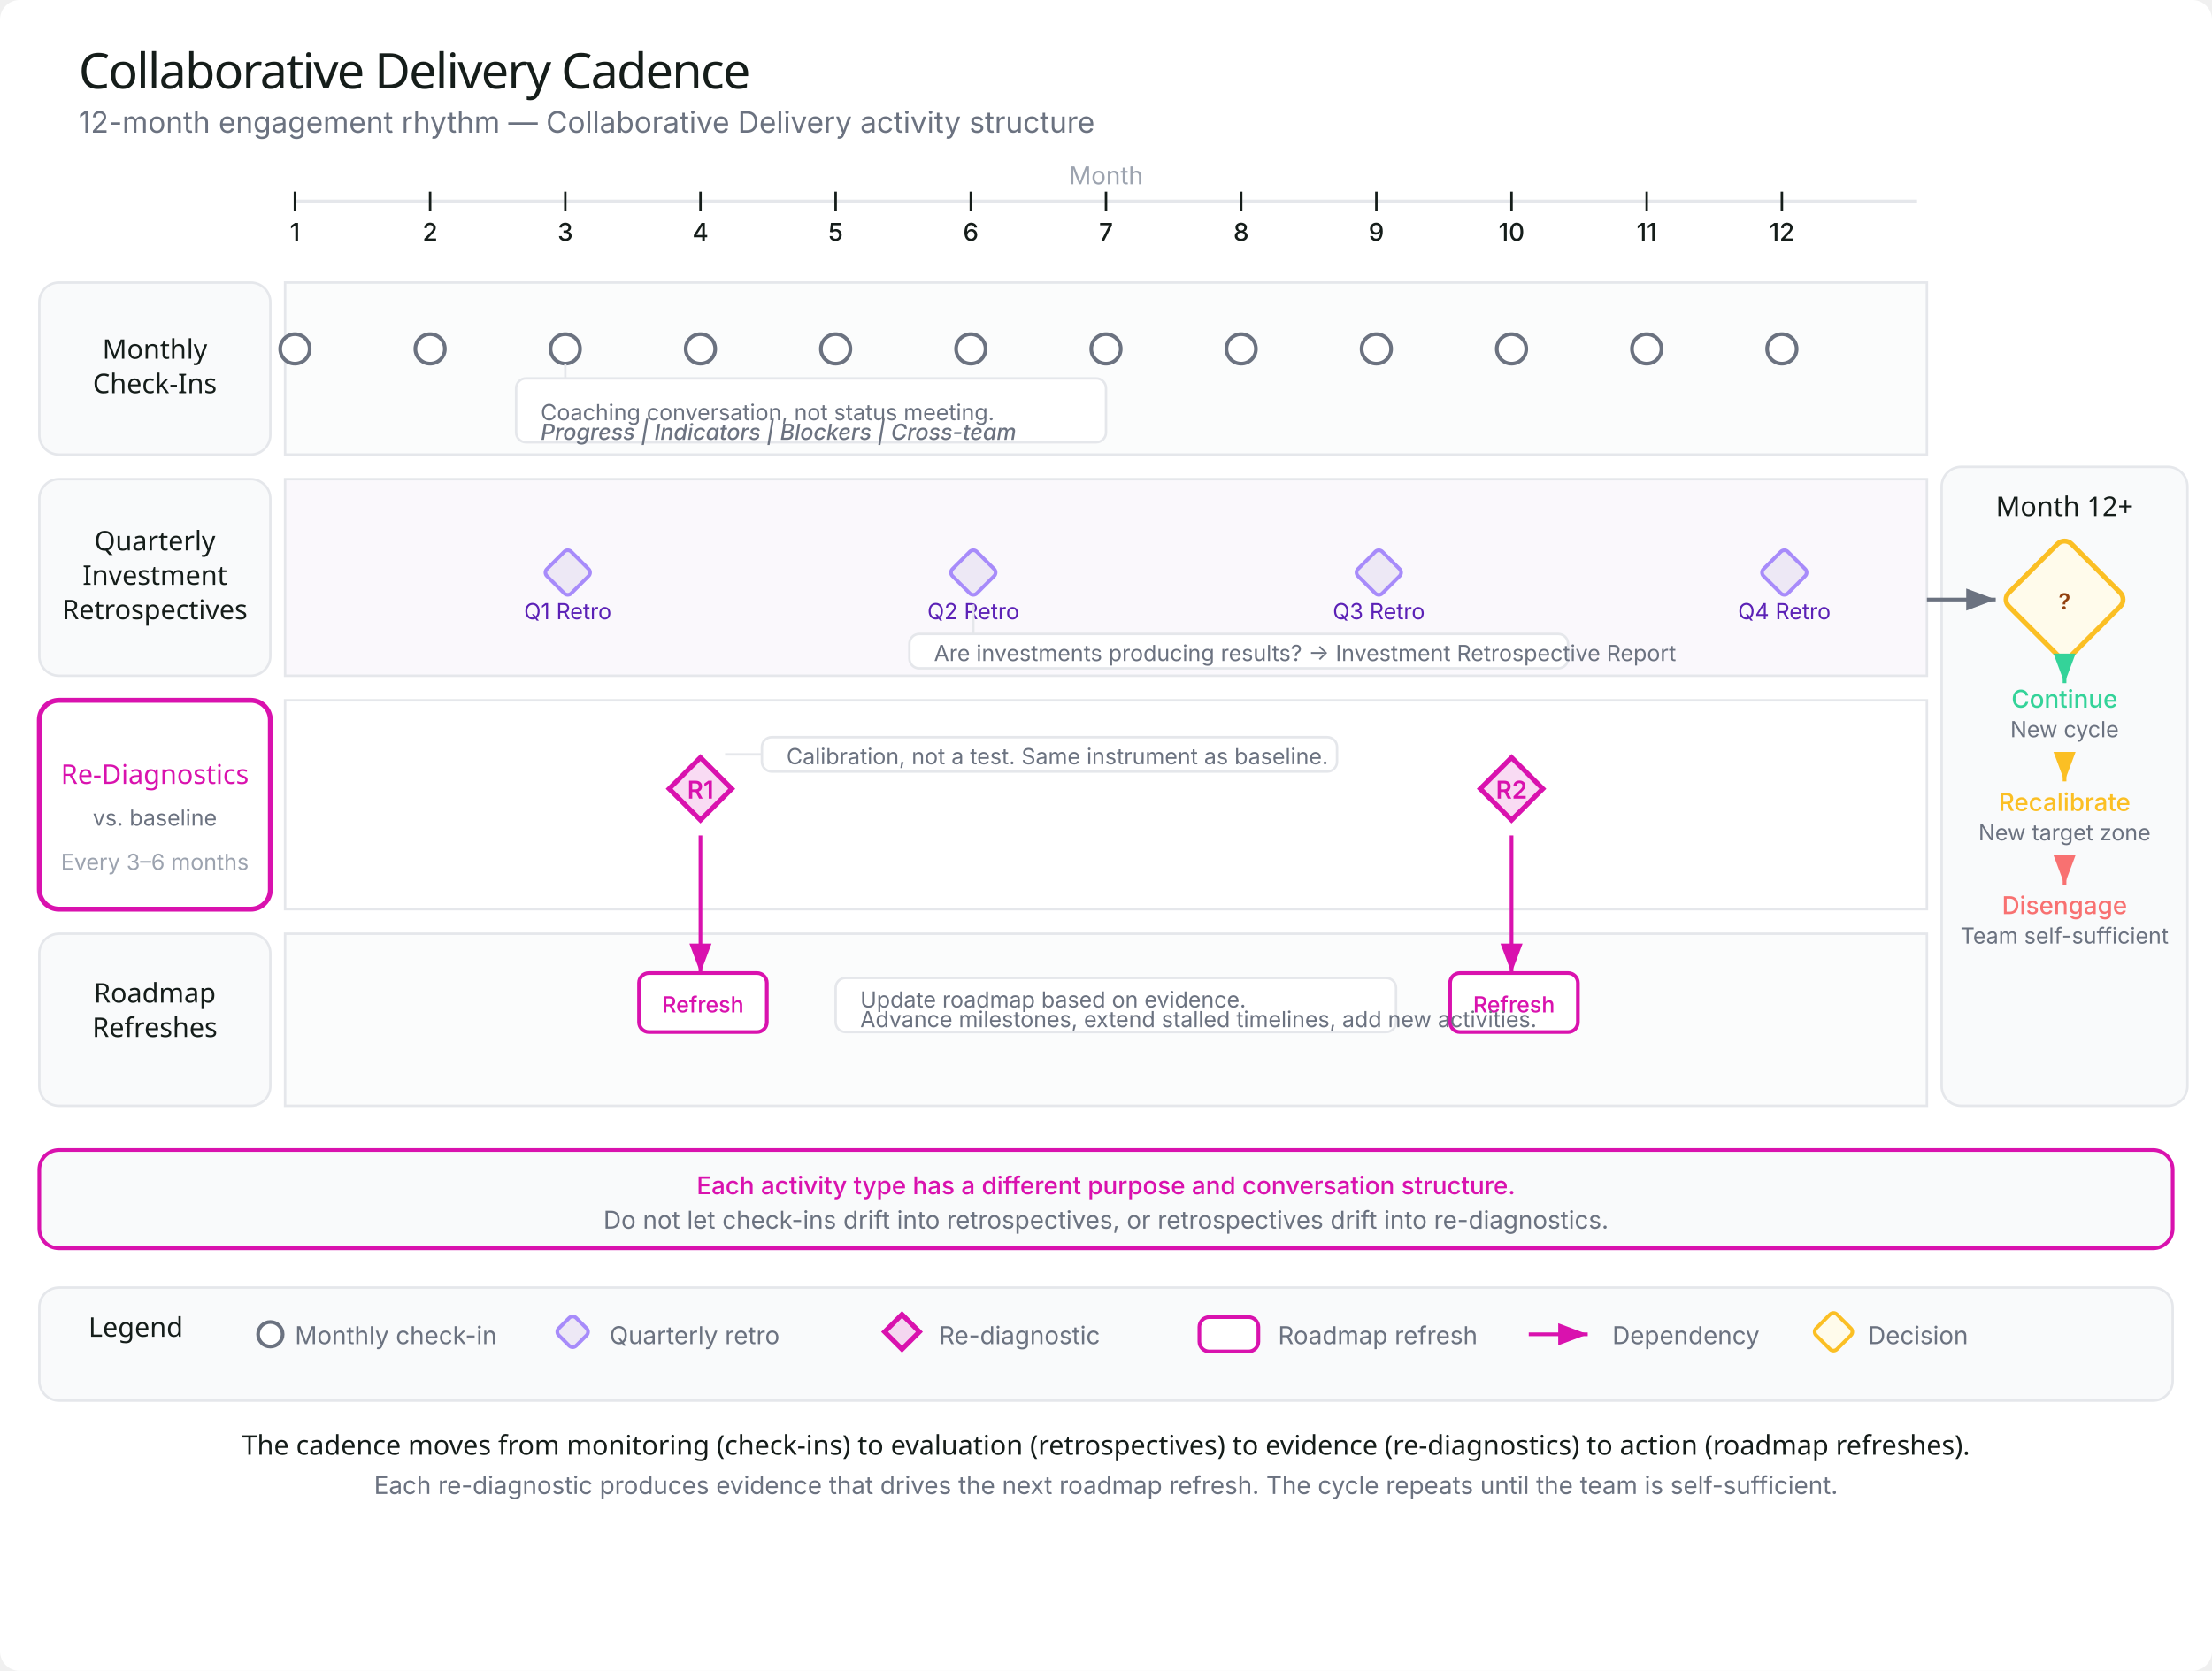
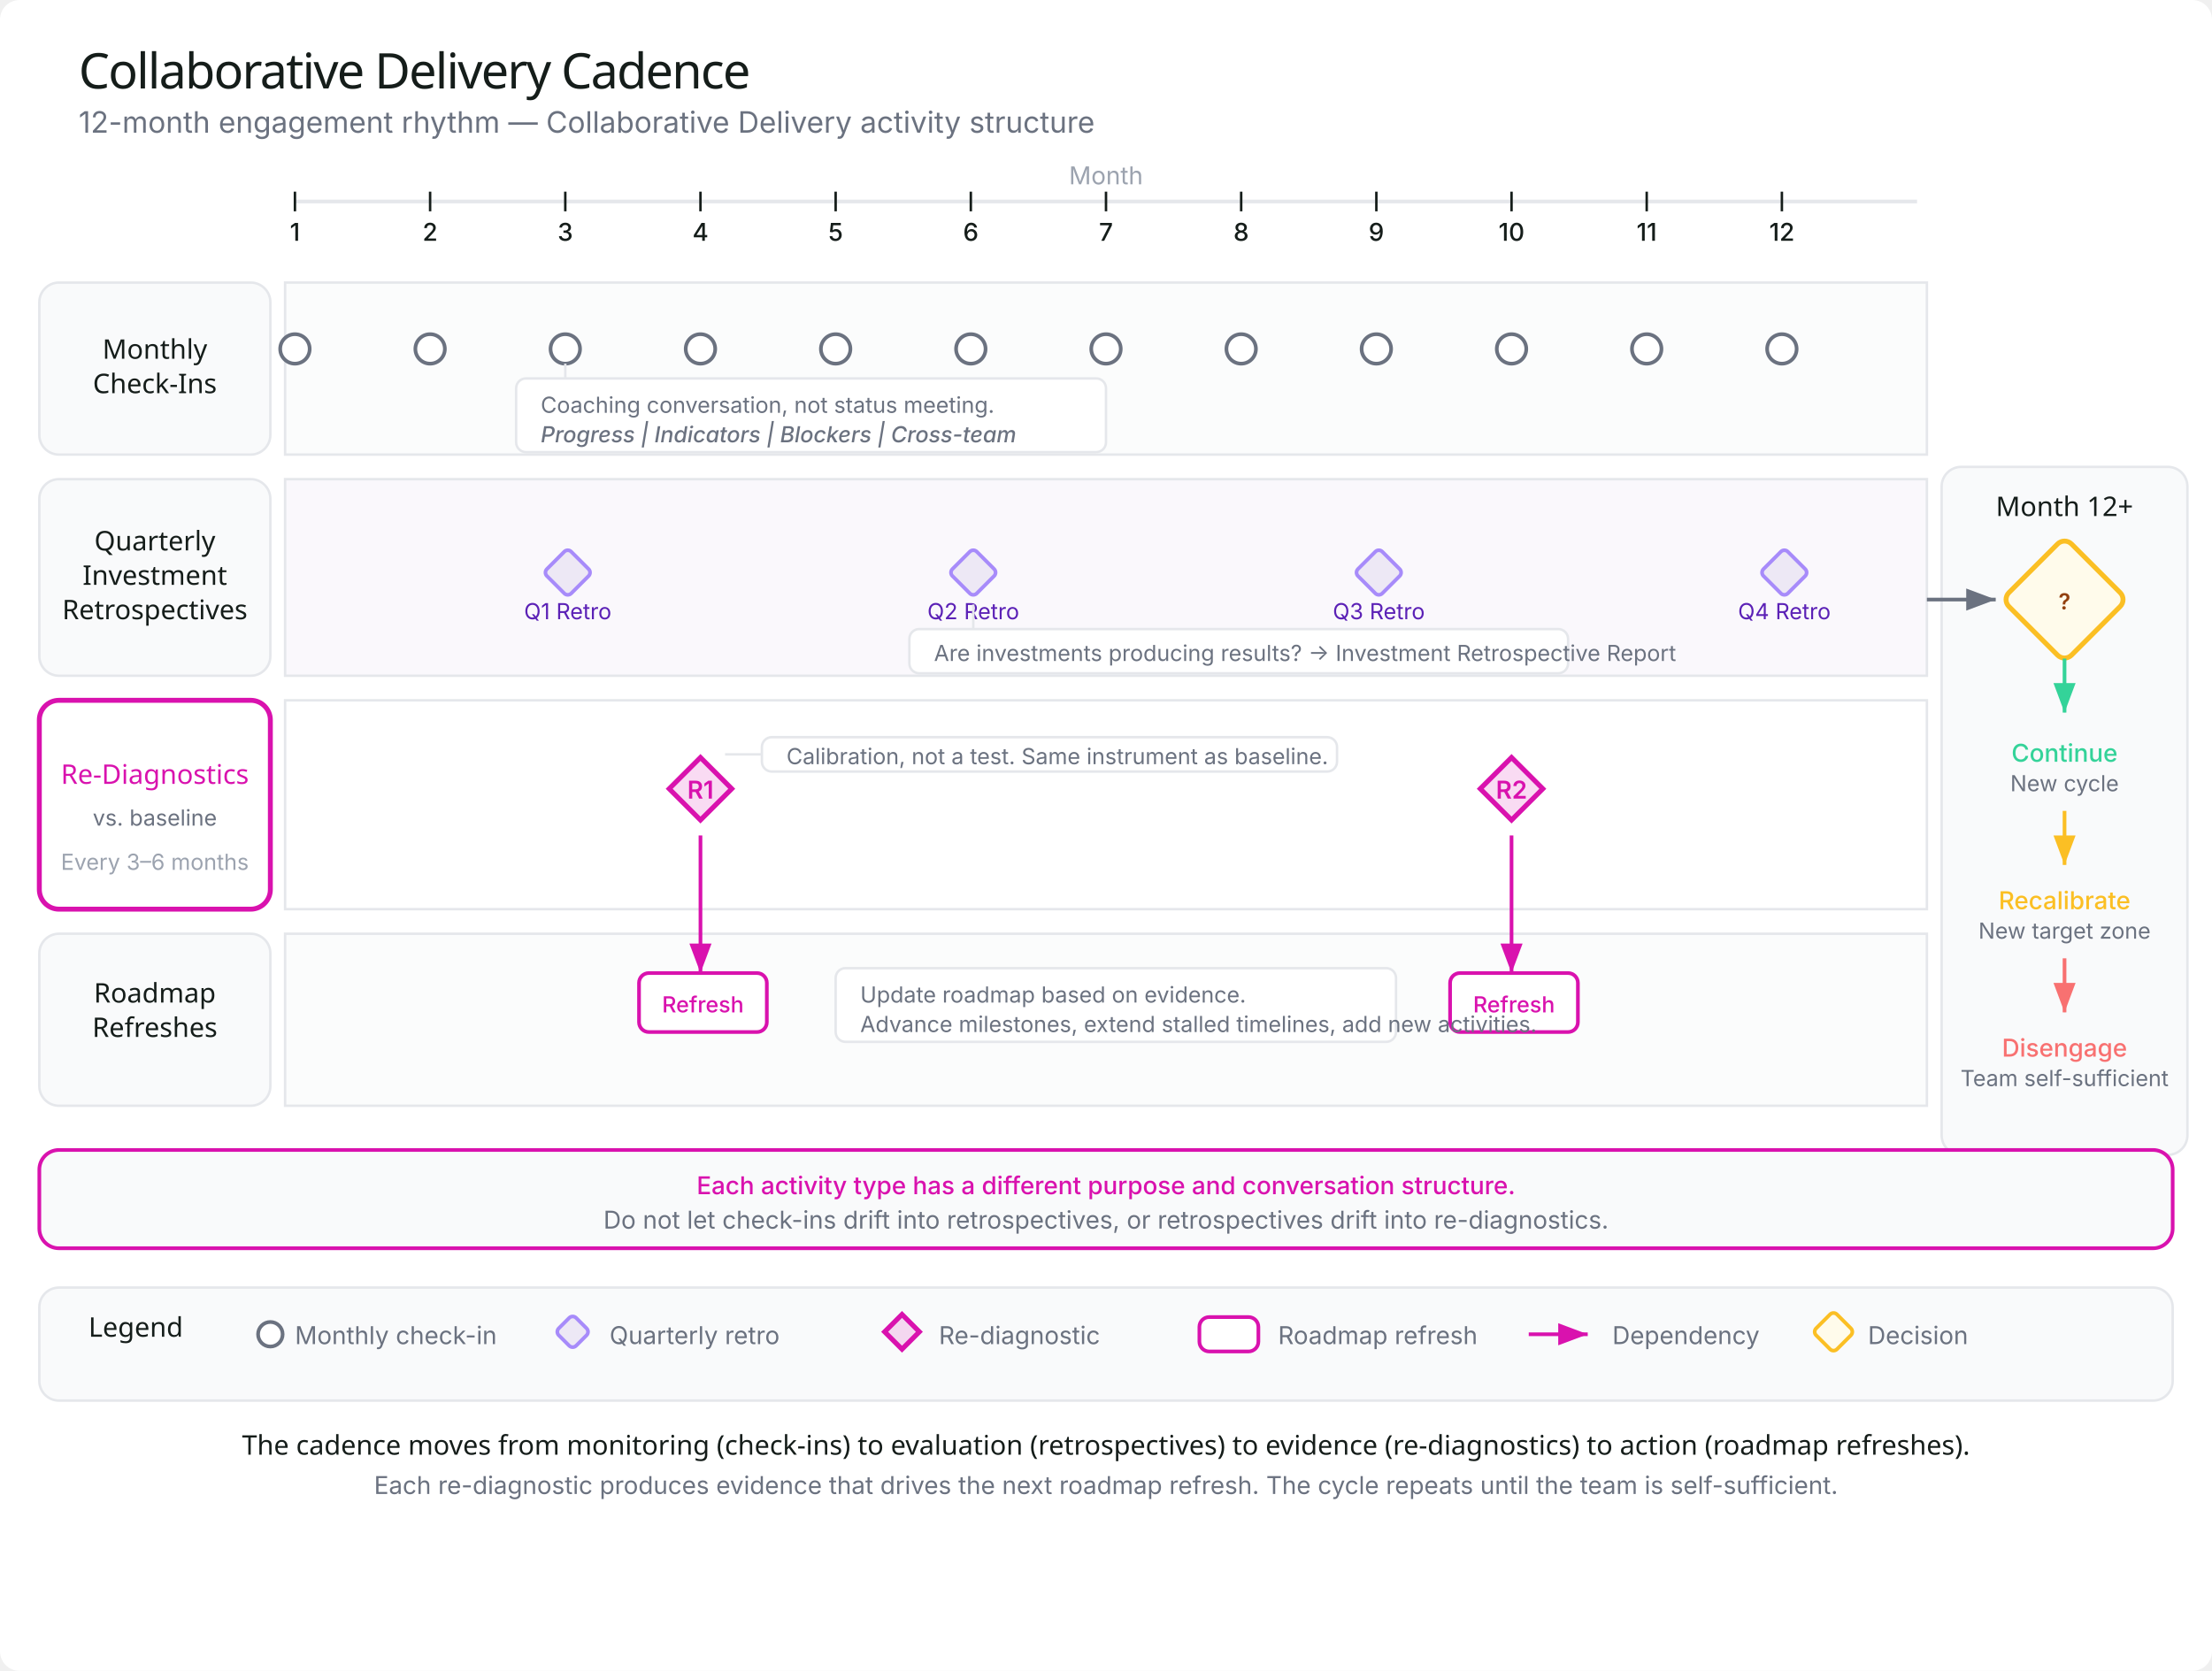
<svg xmlns="http://www.w3.org/2000/svg" viewBox="0 0 900 680" font-family="'Inter', sans-serif">
  <defs>
    <marker id="arrow" markerWidth="8" markerHeight="6" refX="8" refY="3" orient="auto">
      <polygon points="0 0, 8 3, 0 6" fill="#6B7280" />
    </marker>
    <marker id="arrow-accent" markerWidth="8" markerHeight="6" refX="8" refY="3" orient="auto">
      <polygon points="0 0, 8 3, 0 6" fill="#D912AE" />
    </marker>
    <marker id="arrow-success" markerWidth="8" markerHeight="6" refX="8" refY="3" orient="auto">
      <polygon points="0 0, 8 3, 0 6" fill="#34D399" />
    </marker>
    <marker id="arrow-warning" markerWidth="8" markerHeight="6" refX="8" refY="3" orient="auto">
      <polygon points="0 0, 8 3, 0 6" fill="#FBBF24" />
    </marker>
    <marker id="arrow-error" markerWidth="8" markerHeight="6" refX="8" refY="3" orient="auto">
      <polygon points="0 0, 8 3, 0 6" fill="#F87171" />
    </marker>
  </defs>
  <rect width="900" height="680" fill="#fff" rx="8" />
  <text x="32" y="36" font-family="'DM Sans', sans-serif" font-size="20" font-weight="400" fill="#151D1A" letter-spacing="-0.03em">Collaborative Delivery Cadence</text>
  <text x="32" y="54" font-size="12" fill="#6B7280">12-month engagement rhythm — Collaborative Delivery activity structure</text>
  <line x1="120" y1="82" x2="780" y2="82" stroke="#E5E7EB" stroke-width="1.5" />
  <line x1="120" y1="78" x2="120" y2="86" stroke="#151D1A" stroke-width="1" />
  <text x="120" y="98" text-anchor="middle" font-size="10" fill="#151D1A" font-weight="500">1</text>
  <line x1="175" y1="78" x2="175" y2="86" stroke="#151D1A" stroke-width="1" />
  <text x="175" y="98" text-anchor="middle" font-size="10" fill="#151D1A" font-weight="500">2</text>
  <line x1="230" y1="78" x2="230" y2="86" stroke="#151D1A" stroke-width="1" />
  <text x="230" y="98" text-anchor="middle" font-size="10" fill="#151D1A" font-weight="500">3</text>
  <line x1="285" y1="78" x2="285" y2="86" stroke="#151D1A" stroke-width="1" />
  <text x="285" y="98" text-anchor="middle" font-size="10" fill="#151D1A" font-weight="500">4</text>
  <line x1="340" y1="78" x2="340" y2="86" stroke="#151D1A" stroke-width="1" />
  <text x="340" y="98" text-anchor="middle" font-size="10" fill="#151D1A" font-weight="500">5</text>
  <line x1="395" y1="78" x2="395" y2="86" stroke="#151D1A" stroke-width="1" />
  <text x="395" y="98" text-anchor="middle" font-size="10" fill="#151D1A" font-weight="500">6</text>
  <line x1="450" y1="78" x2="450" y2="86" stroke="#151D1A" stroke-width="1" />
  <text x="450" y="98" text-anchor="middle" font-size="10" fill="#151D1A" font-weight="500">7</text>
  <line x1="505" y1="78" x2="505" y2="86" stroke="#151D1A" stroke-width="1" />
  <text x="505" y="98" text-anchor="middle" font-size="10" fill="#151D1A" font-weight="500">8</text>
  <line x1="560" y1="78" x2="560" y2="86" stroke="#151D1A" stroke-width="1" />
  <text x="560" y="98" text-anchor="middle" font-size="10" fill="#151D1A" font-weight="500">9</text>
  <line x1="615" y1="78" x2="615" y2="86" stroke="#151D1A" stroke-width="1" />
  <text x="615" y="98" text-anchor="middle" font-size="10" fill="#151D1A" font-weight="500">10</text>
  <line x1="670" y1="78" x2="670" y2="86" stroke="#151D1A" stroke-width="1" />
  <text x="670" y="98" text-anchor="middle" font-size="10" fill="#151D1A" font-weight="500">11</text>
  <line x1="725" y1="78" x2="725" y2="86" stroke="#151D1A" stroke-width="1" />
  <text x="725" y="98" text-anchor="middle" font-size="10" fill="#151D1A" font-weight="500">12</text>
  <text x="450" y="75" text-anchor="middle" font-size="10" fill="#9CA3AF">Month</text>
  <rect x="16" y="115" width="94" height="70" rx="8" fill="#F9FAFB" stroke="#E5E7EB" stroke-width="1" />
  <text x="63" y="146" text-anchor="middle" font-family="'DM Sans', sans-serif" font-size="11" font-weight="500" fill="#151D1A">Monthly</text>
  <text x="63" y="160" text-anchor="middle" font-family="'DM Sans', sans-serif" font-size="11" font-weight="500" fill="#151D1A">Check-Ins</text>
  <rect x="116" y="115" width="668" height="70" rx="0" fill="#F9FAFB" stroke="#E5E7EB" stroke-width="1" fill-opacity="0.5" />
  <circle cx="120" cy="142" r="6" fill="#fff" stroke="#6B7280" stroke-width="1.5" />
  <circle cx="175" cy="142" r="6" fill="#fff" stroke="#6B7280" stroke-width="1.5" />
  <circle cx="230" cy="142" r="6" fill="#fff" stroke="#6B7280" stroke-width="1.5" />
  <circle cx="285" cy="142" r="6" fill="#fff" stroke="#6B7280" stroke-width="1.5" />
  <circle cx="340" cy="142" r="6" fill="#fff" stroke="#6B7280" stroke-width="1.5" />
  <circle cx="395" cy="142" r="6" fill="#fff" stroke="#6B7280" stroke-width="1.5" />
  <circle cx="450" cy="142" r="6" fill="#fff" stroke="#6B7280" stroke-width="1.5" />
  <circle cx="505" cy="142" r="6" fill="#fff" stroke="#6B7280" stroke-width="1.5" />
  <circle cx="560" cy="142" r="6" fill="#fff" stroke="#6B7280" stroke-width="1.5" />
  <circle cx="615" cy="142" r="6" fill="#fff" stroke="#6B7280" stroke-width="1.5" />
  <circle cx="670" cy="142" r="6" fill="#fff" stroke="#6B7280" stroke-width="1.5" />
  <circle cx="725" cy="142" r="6" fill="#fff" stroke="#6B7280" stroke-width="1.5" />
-   <rect x="210" y="154" width="240" height="26" rx="4" fill="#fff" stroke="#E5E7EB" stroke-width="1" />
-   <text x="220" y="171" font-size="9" fill="#6B7280">Coaching conversation, not status meeting.</text>
-   <text x="220" y="179" font-size="9" fill="#6B7280" font-style="italic" font-weight="500">Progress | Indicators | Blockers | Cross-team</text>
+   <rect x="210" y="154" width="240" height="30" rx="4" fill="#fff" stroke="#E5E7EB" stroke-width="1" />
+   <text x="220" y="168" font-size="9" fill="#6B7280">Coaching conversation, not status meeting.</text>
+   <text x="220" y="180" font-size="9" fill="#6B7280" font-style="italic" font-weight="500">Progress | Indicators | Blockers | Cross-team</text>
  <line x1="230" y1="148" x2="230" y2="154" stroke="#E5E7EB" stroke-width="1" />
  <rect x="16" y="195" width="94" height="80" rx="8" fill="#F9FAFB" stroke="#E5E7EB" stroke-width="1" />
  <text x="63" y="224" text-anchor="middle" font-family="'DM Sans', sans-serif" font-size="11" font-weight="500" fill="#151D1A">Quarterly</text>
  <text x="63" y="238" text-anchor="middle" font-family="'DM Sans', sans-serif" font-size="11" font-weight="500" fill="#151D1A">Investment</text>
  <text x="63" y="252" text-anchor="middle" font-family="'DM Sans', sans-serif" font-size="11" font-weight="500" fill="#151D1A">Retrospectives</text>
  <rect x="116" y="195" width="668" height="80" rx="0" fill="#EDE8F5" stroke="#E5E7EB" stroke-width="1" fill-opacity="0.3" />
  <rect x="224" y="226" width="14" height="14" rx="2" fill="#EDE8F5" stroke="#A78BFA" stroke-width="1.5" transform="rotate(45 231 233)" />
  <rect x="389" y="226" width="14" height="14" rx="2" fill="#EDE8F5" stroke="#A78BFA" stroke-width="1.5" transform="rotate(45 396 233)" />
  <rect x="554" y="226" width="14" height="14" rx="2" fill="#EDE8F5" stroke="#A78BFA" stroke-width="1.5" transform="rotate(45 561 233)" />
  <rect x="719" y="226" width="14" height="14" rx="2" fill="#EDE8F5" stroke="#A78BFA" stroke-width="1.5" transform="rotate(45 726 233)" />
  <text x="231" y="252" text-anchor="middle" font-size="9" fill="#5B21B6">Q1 Retro</text>
  <text x="396" y="252" text-anchor="middle" font-size="9" fill="#5B21B6">Q2 Retro</text>
  <text x="561" y="252" text-anchor="middle" font-size="9" fill="#5B21B6">Q3 Retro</text>
  <text x="726" y="252" text-anchor="middle" font-size="9" fill="#5B21B6">Q4 Retro</text>
-   <rect x="370" y="258" width="268" height="14" rx="4" fill="#fff" stroke="#E5E7EB" stroke-width="1" />
+   <rect x="370" y="256" width="268" height="18" rx="4" fill="#fff" stroke="#E5E7EB" stroke-width="1" />
  <text x="380" y="269" font-size="9" fill="#6B7280">Are investments producing results? → Investment Retrospective Report</text>
-   <line x1="396" y1="246" x2="396" y2="258" stroke="#E5E7EB" stroke-width="1" />
+   <line x1="396" y1="246" x2="396" y2="256" stroke="#E5E7EB" stroke-width="1" />
  <rect x="16" y="285" width="94" height="85" rx="8" fill="#fff" stroke="#D912AE" stroke-width="2" />
  <text x="63" y="319" text-anchor="middle" font-family="'DM Sans', sans-serif" font-size="11" font-weight="500" fill="#D912AE">Re-Diagnostics</text>
  <text x="63" y="336" text-anchor="middle" font-size="9" fill="#6B7280">vs. baseline</text>
  <text x="63" y="354" text-anchor="middle" font-size="9" fill="#9CA3AF">Every 3–6 months</text>
  <rect x="116" y="285" width="668" height="85" rx="0" fill="#fff" stroke="#E5E7EB" stroke-width="1" />
  <rect x="276" y="312" width="18" height="18" rx="0" fill="#D912AE" fill-opacity="0.15" stroke="#D912AE" stroke-width="2" transform="rotate(45 285 321)" />
  <text x="285" y="325" text-anchor="middle" font-size="10" fill="#D912AE" font-weight="600">R1</text>
  <rect x="606" y="312" width="18" height="18" rx="0" fill="#D912AE" fill-opacity="0.15" stroke="#D912AE" stroke-width="2" transform="rotate(45 615 321)" />
  <text x="615" y="325" text-anchor="middle" font-size="10" fill="#D912AE" font-weight="600">R2</text>
  <rect x="310" y="300" width="234" height="14" rx="4" fill="#fff" stroke="#E5E7EB" stroke-width="1" />
  <text x="320" y="311" font-size="9" fill="#6B7280">Calibration, not a test. Same instrument as baseline.</text>
  <line x1="295" y1="307" x2="310" y2="307" stroke="#E5E7EB" stroke-width="1" />
  <rect x="16" y="380" width="94" height="70" rx="8" fill="#F9FAFB" stroke="#E5E7EB" stroke-width="1" />
  <text x="63" y="408" text-anchor="middle" font-family="'DM Sans', sans-serif" font-size="11" font-weight="500" fill="#151D1A">Roadmap</text>
  <text x="63" y="422" text-anchor="middle" font-family="'DM Sans', sans-serif" font-size="11" font-weight="500" fill="#151D1A">Refreshes</text>
  <rect x="116" y="380" width="668" height="70" rx="0" fill="#F9FAFB" stroke="#E5E7EB" stroke-width="1" fill-opacity="0.5" />
  <rect x="260" y="396" width="52" height="24" rx="4" fill="#fff" stroke="#D912AE" stroke-width="1.5" />
  <text x="286" y="412" text-anchor="middle" font-size="9" font-weight="500" fill="#D912AE">Refresh</text>
  <rect x="590" y="396" width="52" height="24" rx="4" fill="#fff" stroke="#D912AE" stroke-width="1.5" />
  <text x="616" y="412" text-anchor="middle" font-size="9" font-weight="500" fill="#D912AE">Refresh</text>
  <line x1="285" y1="340" x2="285" y2="396" stroke="#D912AE" stroke-width="1.5" marker-end="url(#arrow-accent)" />
  <line x1="615" y1="340" x2="615" y2="396" stroke="#D912AE" stroke-width="1.5" marker-end="url(#arrow-accent)" />
-   <rect x="340" y="398" width="228" height="22" rx="4" fill="#fff" stroke="#E5E7EB" stroke-width="1" />
-   <text x="350" y="410" font-size="9" fill="#6B7280">Update roadmap based on evidence.</text>
-   <text x="350" y="418" font-size="9" fill="#6B7280">Advance milestones, extend stalled timelines, add new activities.</text>
-   <rect x="790" y="190" width="100" height="260" rx="8" fill="#F9FAFB" stroke="#E5E7EB" stroke-width="1" />
+   <rect x="340" y="394" width="228" height="30" rx="4" fill="#fff" stroke="#E5E7EB" stroke-width="1" />
+   <text x="350" y="408" font-size="9" fill="#6B7280">Update roadmap based on evidence.</text>
+   <text x="350" y="420" font-size="9" fill="#6B7280">Advance milestones, extend stalled timelines, add new activities.</text>
+   <rect x="790" y="190" width="100" height="280" rx="8" fill="#F9FAFB" stroke="#E5E7EB" stroke-width="1" />
  <text x="840" y="210" text-anchor="middle" font-family="'DM Sans', sans-serif" font-size="11" font-weight="500" fill="#151D1A">Month 12+</text>
+   <line x1="784" y1="244" x2="812" y2="244" stroke="#6B7280" stroke-width="1.5" marker-end="url(#arrow)" />
  <rect x="822" y="226" width="36" height="36" rx="4" fill="#FFFBEB" stroke="#FBBF24" stroke-width="2" transform="rotate(45 840 244)" />
  <text x="840" y="248" text-anchor="middle" font-size="9" font-weight="600" fill="#92400E">?</text>
-   <text x="840" y="288" text-anchor="middle" font-size="10" font-weight="500" fill="#34D399">Continue</text>
-   <text x="840" y="300" text-anchor="middle" font-size="9" fill="#6B7280">New cycle</text>
-   <path d="M840,268 L840,278" stroke="#34D399" stroke-width="1.5" marker-end="url(#arrow-success)" />
-   <text x="840" y="330" text-anchor="middle" font-size="10" font-weight="500" fill="#FBBF24">Recalibrate</text>
-   <text x="840" y="342" text-anchor="middle" font-size="9" fill="#6B7280">New target zone</text>
-   <line x1="840" y1="308" x2="840" y2="318" stroke="#FBBF24" stroke-width="1.5" marker-end="url(#arrow-warning)" />
-   <text x="840" y="372" text-anchor="middle" font-size="10" font-weight="500" fill="#F87171">Disengage</text>
-   <text x="840" y="384" text-anchor="middle" font-size="9" fill="#6B7280">Team self-sufficient</text>
-   <line x1="840" y1="350" x2="840" y2="360" stroke="#F87171" stroke-width="1.5" marker-end="url(#arrow-error)" />
-   <line x1="784" y1="244" x2="812" y2="244" stroke="#6B7280" stroke-width="1.5" marker-end="url(#arrow)" />
+   <line x1="840" y1="268" x2="840" y2="290" stroke="#34D399" stroke-width="1.5" marker-end="url(#arrow-success)" />
+   <text x="840" y="310" text-anchor="middle" font-size="10" font-weight="500" fill="#34D399">Continue</text>
+   <text x="840" y="322" text-anchor="middle" font-size="9" fill="#6B7280">New cycle</text>
+   <line x1="840" y1="330" x2="840" y2="352" stroke="#FBBF24" stroke-width="1.5" marker-end="url(#arrow-warning)" />
+   <text x="840" y="370" text-anchor="middle" font-size="10" font-weight="500" fill="#FBBF24">Recalibrate</text>
+   <text x="840" y="382" text-anchor="middle" font-size="9" fill="#6B7280">New target zone</text>
+   <line x1="840" y1="390" x2="840" y2="412" stroke="#F87171" stroke-width="1.5" marker-end="url(#arrow-error)" />
+   <text x="840" y="430" text-anchor="middle" font-size="10" font-weight="500" fill="#F87171">Disengage</text>
+   <text x="840" y="442" text-anchor="middle" font-size="9" fill="#6B7280">Team self-sufficient</text>
  <rect x="16" y="468" width="868" height="40" rx="8" fill="#F9FAFB" stroke="#D912AE" stroke-width="1.5" />
  <text x="450" y="486" text-anchor="middle" font-size="10" fill="#D912AE" font-weight="500">Each activity type has a different purpose and conversation structure.</text>
  <text x="450" y="500" text-anchor="middle" font-size="10" fill="#6B7280">Do not let check-ins drift into retrospectives, or retrospectives drift into re-diagnostics.</text>
  <rect x="16" y="524" width="868" height="46" rx="8" fill="#F9FAFB" stroke="#E5E7EB" stroke-width="1" />
  <text x="36" y="544" font-family="'DM Sans', sans-serif" font-size="11" font-weight="500" fill="#151D1A">Legend</text>
  <circle cx="110" cy="543" r="5" fill="#fff" stroke="#6B7280" stroke-width="1.5" />
  <text x="120" y="547" font-size="10" fill="#6B7280">Monthly check-in</text>
  <rect x="228" y="537" width="10" height="10" rx="2" fill="#EDE8F5" stroke="#A78BFA" stroke-width="1.5" transform="rotate(45 233 542)" />
  <text x="248" y="547" font-size="10" fill="#6B7280">Quarterly retro</text>
  <rect x="362" y="537" width="10" height="10" rx="0" fill="#D912AE" fill-opacity="0.15" stroke="#D912AE" stroke-width="2" transform="rotate(45 367 542)" />
  <text x="382" y="547" font-size="10" fill="#6B7280">Re-diagnostic</text>
  <rect x="488" y="536" width="24" height="14" rx="4" fill="#fff" stroke="#D912AE" stroke-width="1.5" />
  <text x="520" y="547" font-size="10" fill="#6B7280">Roadmap refresh</text>
  <line x1="622" y1="543" x2="646" y2="543" stroke="#D912AE" stroke-width="1.5" marker-end="url(#arrow-accent)" />
  <text x="656" y="547" font-size="10" fill="#6B7280">Dependency</text>
  <rect x="740" y="536" width="12" height="12" rx="2" fill="#FFFBEB" stroke="#FBBF24" stroke-width="1.5" transform="rotate(45 746 542)" />
  <text x="760" y="547" font-size="10" fill="#6B7280">Decision</text>
  <text x="450" y="592" text-anchor="middle" font-size="11" fill="#151D1A" font-weight="500" font-family="'DM Sans', sans-serif">The cadence moves from monitoring (check-ins) to evaluation (retrospectives) to evidence (re-diagnostics) to action (roadmap refreshes).</text>
  <text x="450" y="608" text-anchor="middle" font-size="10" fill="#6B7280">Each re-diagnostic produces evidence that drives the next roadmap refresh. The cycle repeats until the team is self-sufficient.</text>
</svg>
